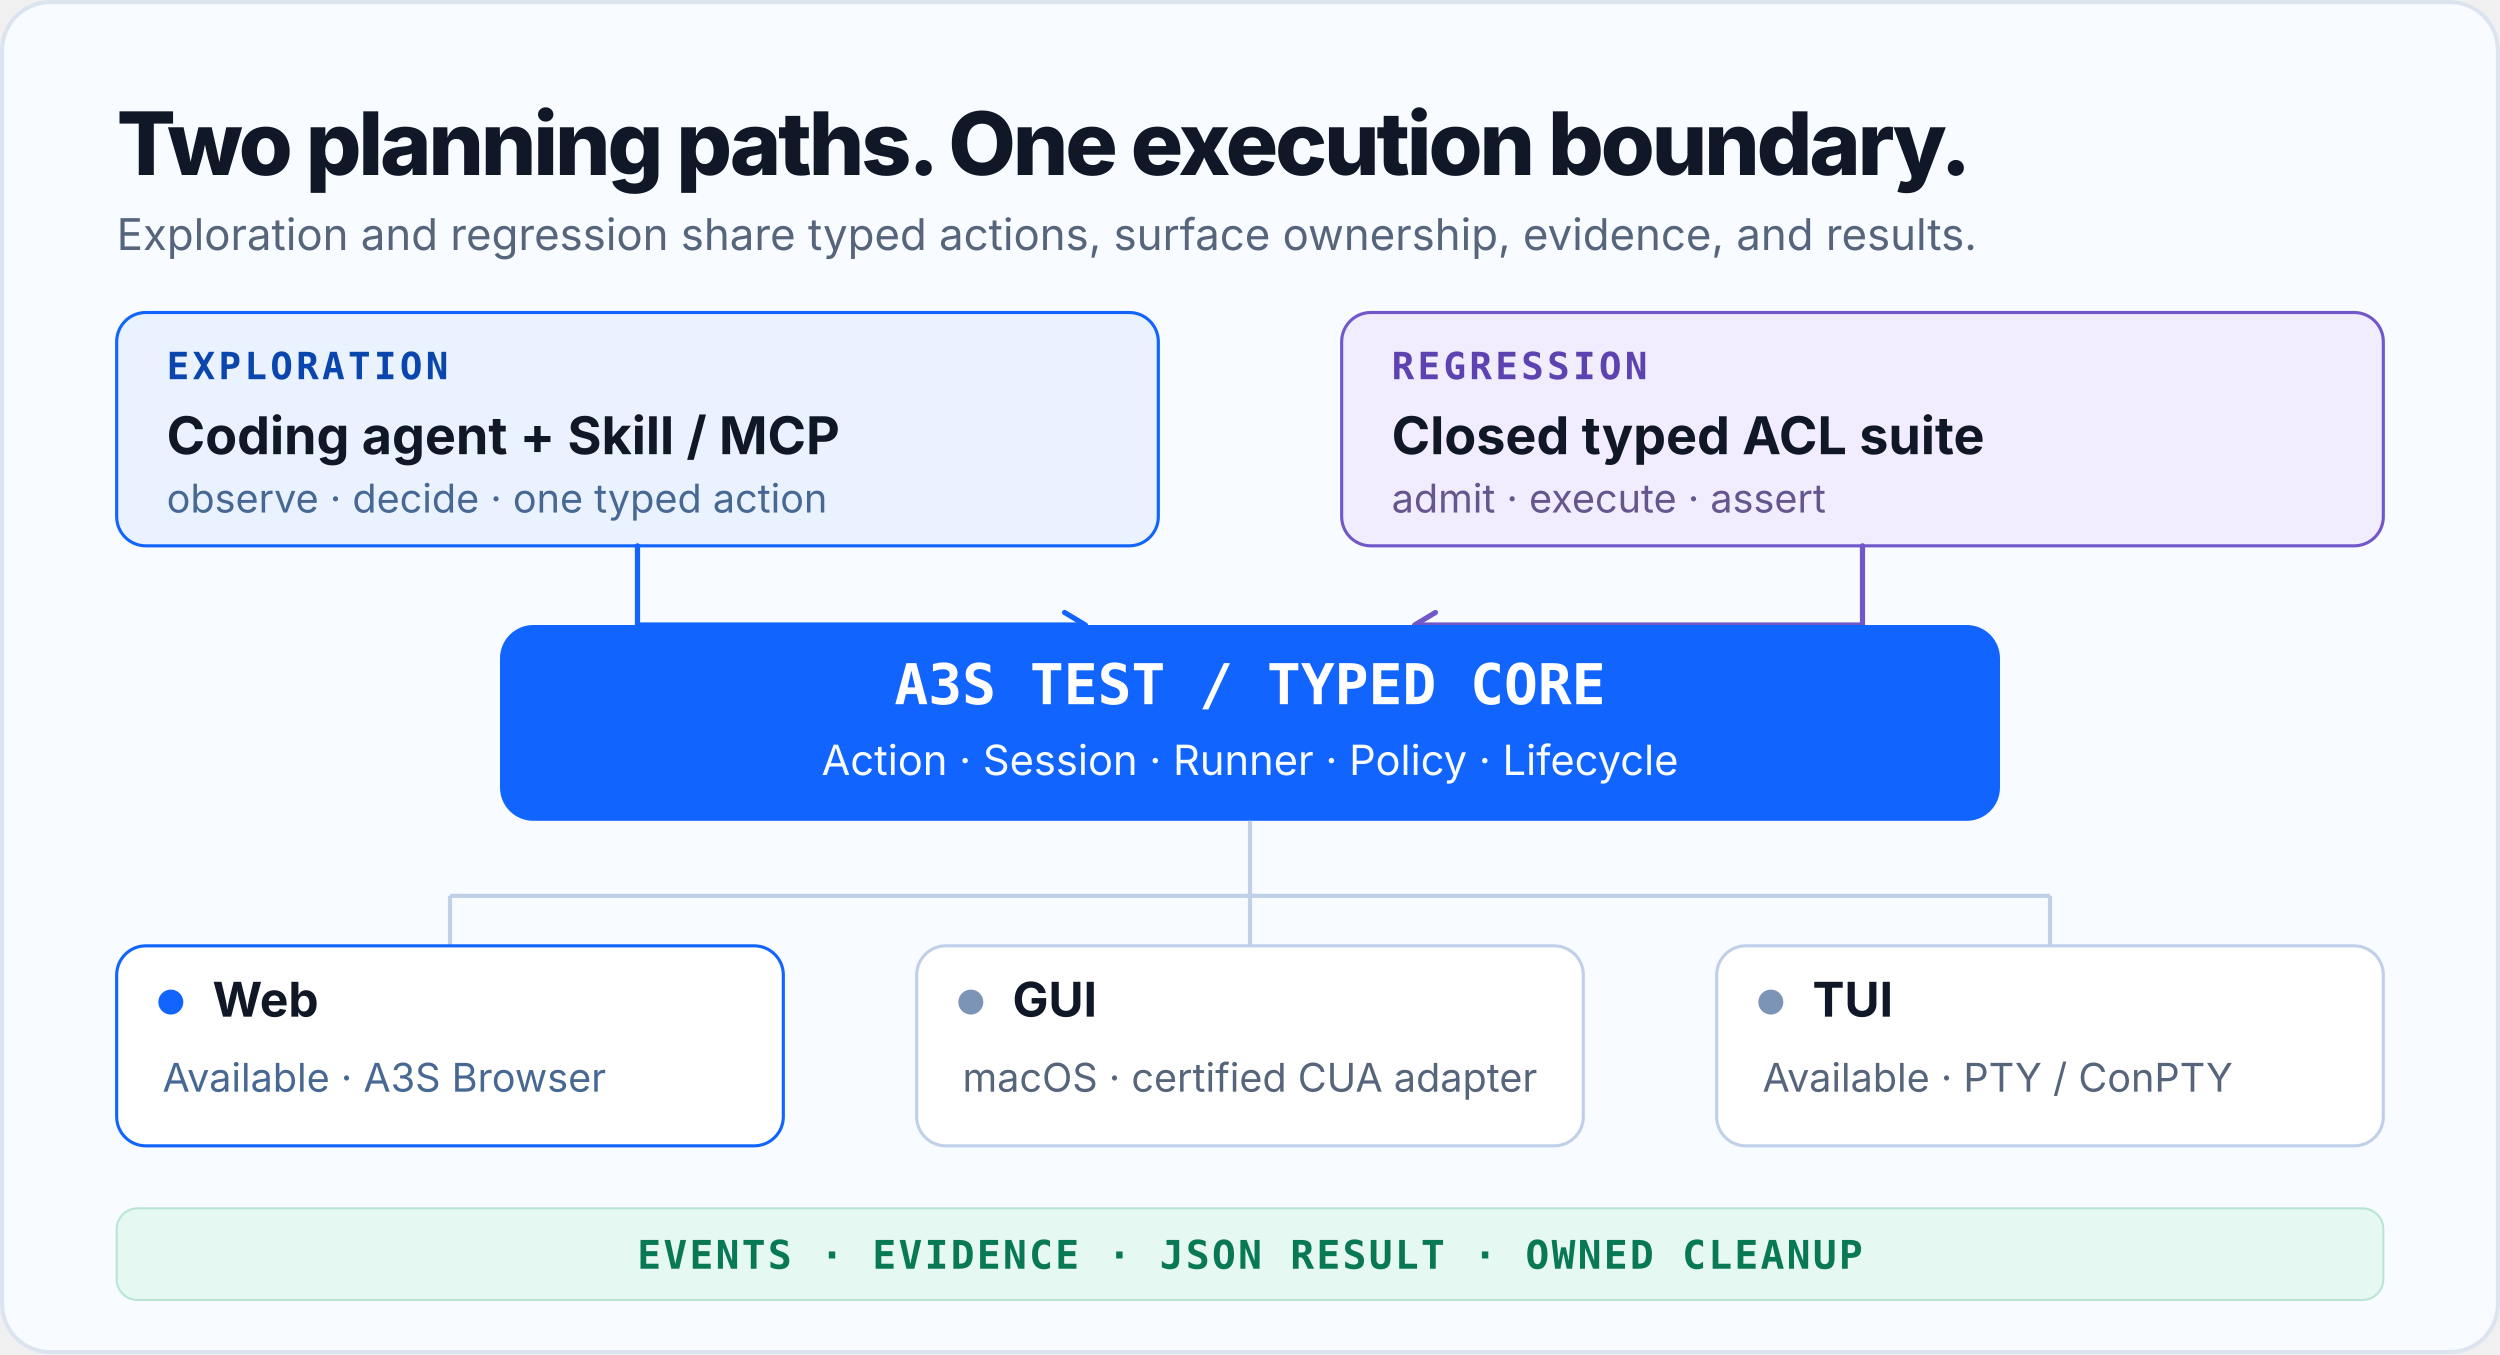
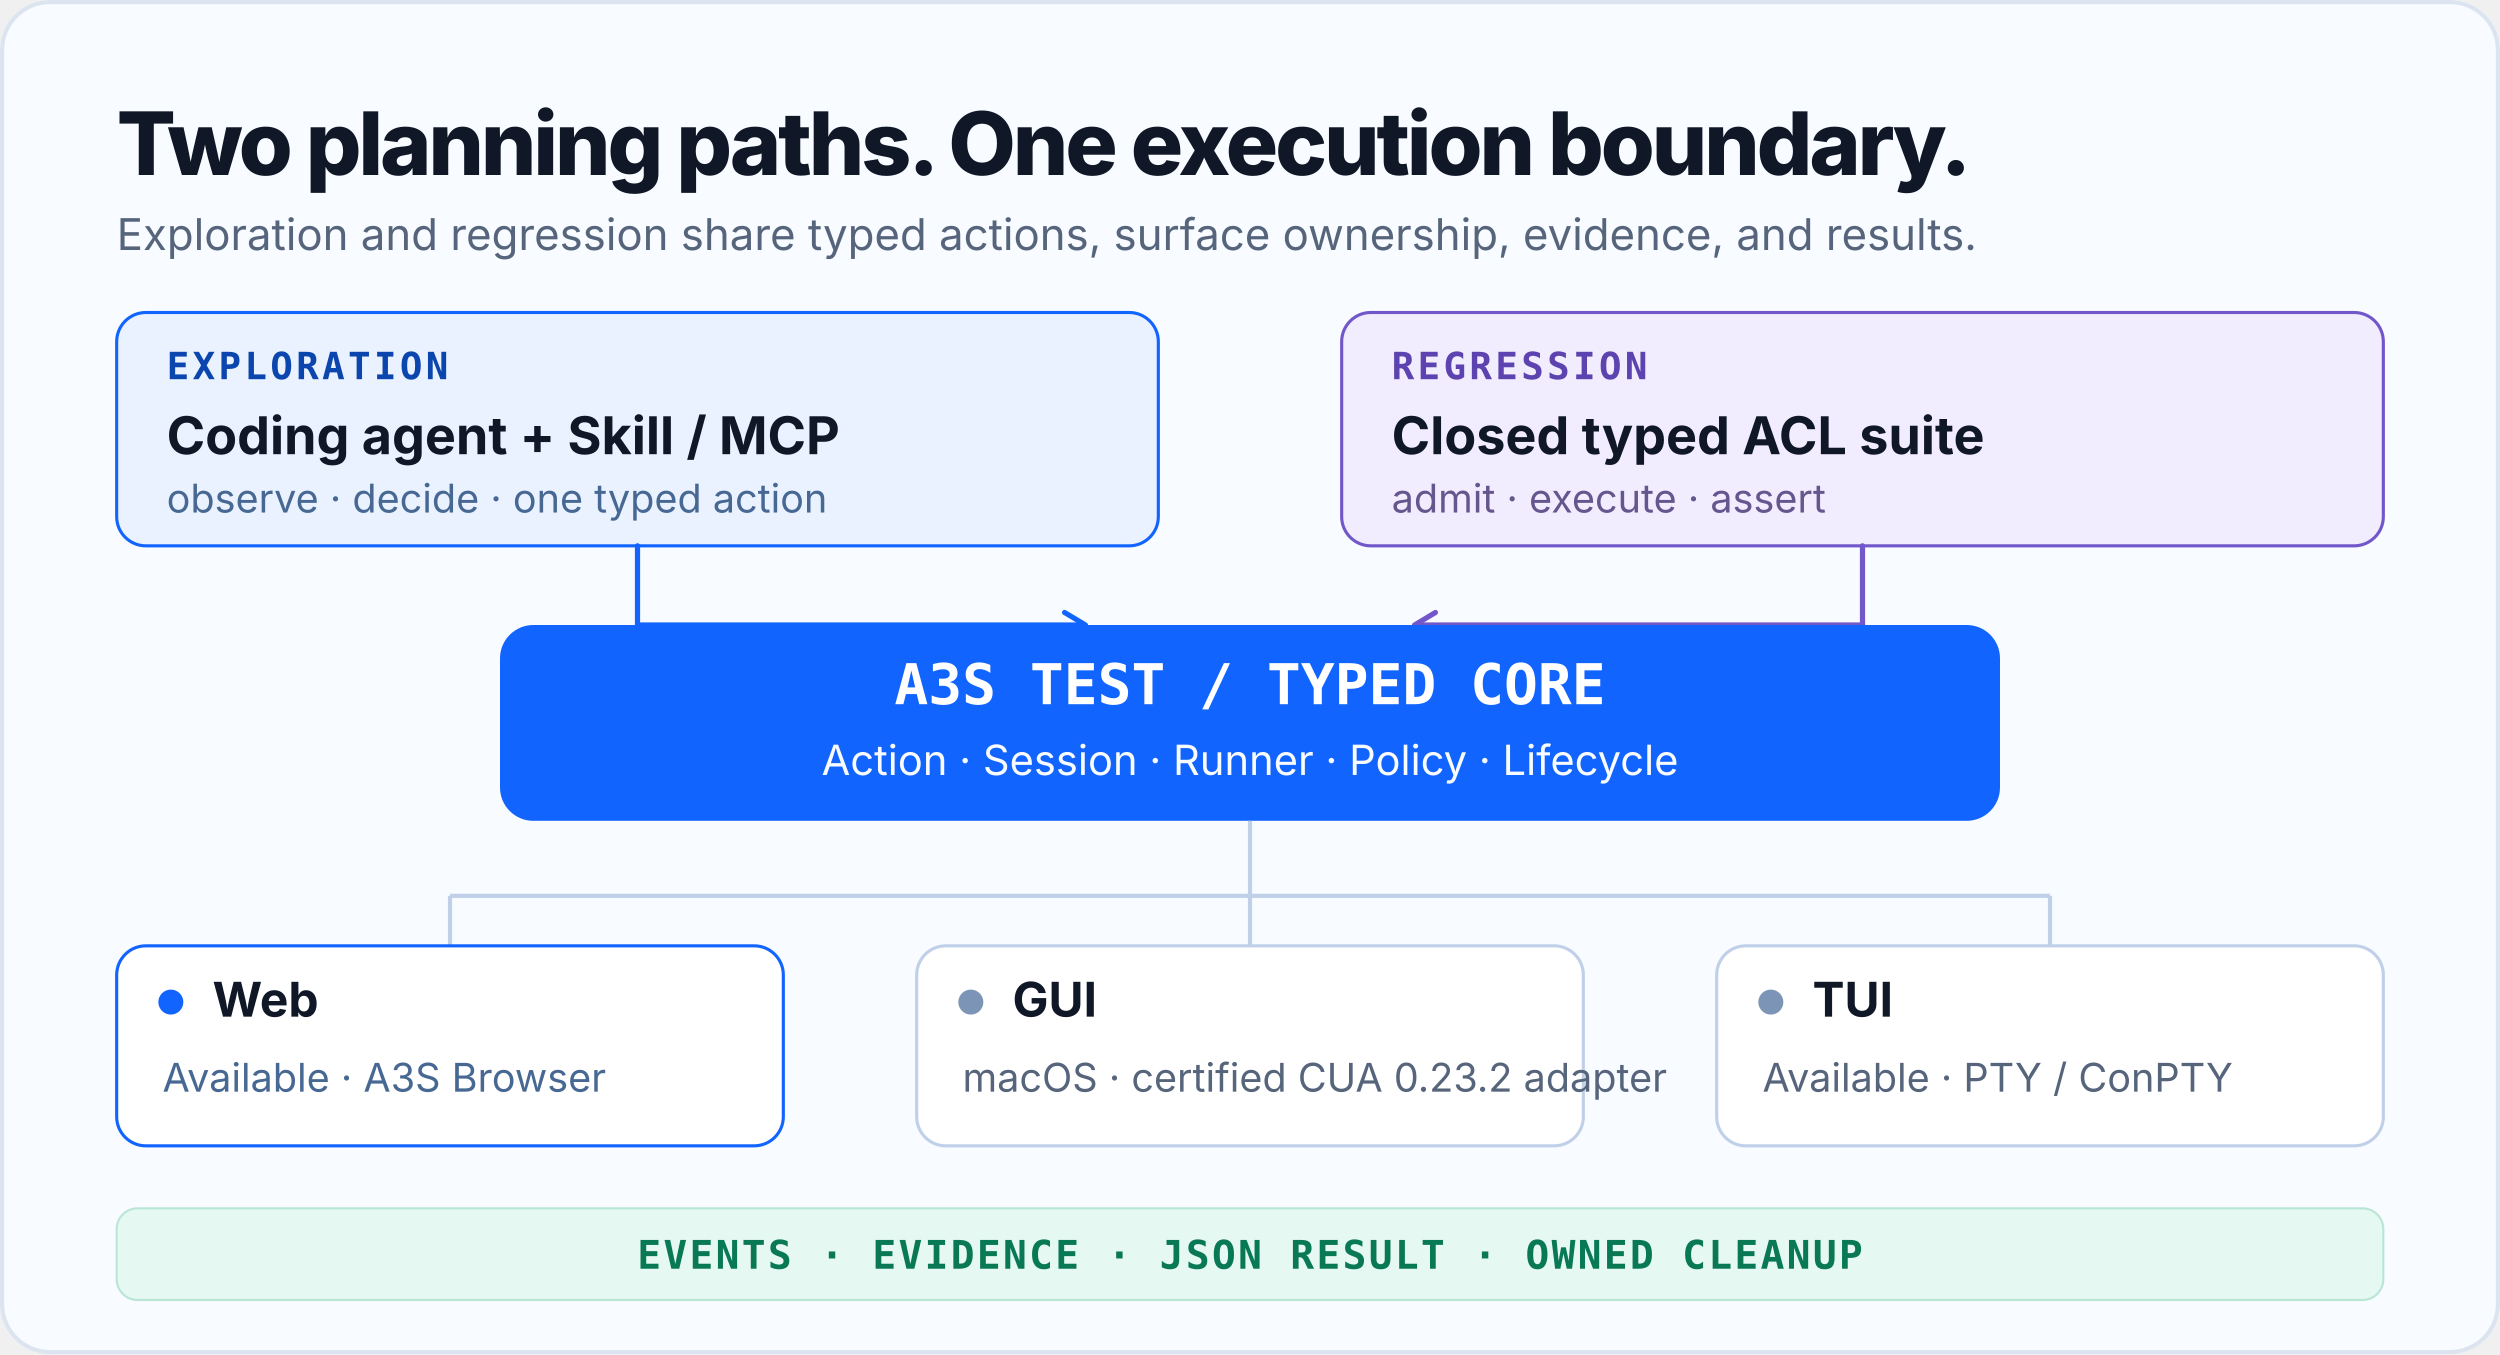
<svg xmlns="http://www.w3.org/2000/svg" width="1200" height="650" viewBox="0 0 1200 650" role="img" aria-labelledby="title desc">
  <rect width="1200" height="650" rx="24" fill="#f8fbff" />
  <rect x="1" y="1" width="1198" height="648" rx="23" fill="none" stroke="#dce4f0" stroke-width="2" />
  <g transform="translate(56 44)" font-family="ui-sans-serif,system-ui,-apple-system,'Segoe UI',sans-serif">
    <text x="0" y="40" fill="#101827" font-size="42" font-weight="760" letter-spacing="-1.5">Two planning paths. One execution boundary.</text>
    <text x="0" y="76" fill="#56657b" font-size="21">Exploration and regression share typed actions, surface ownership, evidence, and results.</text>
  </g>
  <g font-family="ui-sans-serif,system-ui,-apple-system,'Segoe UI',sans-serif">
    <g transform="translate(56 150)">
      <rect width="500" height="112" rx="14" fill="#eaf2ff" stroke="#1264ff" stroke-width="1.5" />
      <text x="24" y="32" fill="#0a46ad" font-size="18" font-weight="750" letter-spacing="1.6" font-family="ui-monospace,SFMono-Regular,Menlo,Consolas,monospace">EXPLORATION</text>
      <text x="24" y="68" fill="#101827" font-size="25" font-weight="740">Coding agent + Skill / MCP</text>
      <text x="24" y="96" fill="#476893" font-size="19">observe · decide · one typed action</text>
    </g>
    <g transform="translate(644 150)">
      <rect width="500" height="112" rx="14" fill="#f1edff" stroke="#7157c9" stroke-width="1.5" />
      <text x="24" y="32" fill="#5c43af" font-size="18" font-weight="750" letter-spacing="1.6" font-family="ui-monospace,SFMono-Regular,Menlo,Consolas,monospace">REGRESSION</text>
      <text x="24" y="68" fill="#101827" font-size="25" font-weight="740">Closed typed ACL suite</text>
      <text x="24" y="96" fill="#65568d" font-size="19">admit · execute · assert</text>
    </g>
  </g>
  <g fill="none" stroke-linecap="round" stroke-linejoin="round">
    <path d="M306 262v38h214" stroke="#1264ff" stroke-width="2.5" />
    <path d="M894 262v38H680" stroke="#7157c9" stroke-width="2.5" />
    <path d="m511 294 10 6-10 6" stroke="#1264ff" stroke-width="2.5" />
    <path d="m689 294-10 6 10 6" stroke="#7157c9" stroke-width="2.5" />
  </g>
  <g transform="translate(240 300)">
    <rect width="720" height="94" rx="16" fill="#1264ff" />
    <text x="360" y="38" text-anchor="middle" fill="#ffffff" font-size="27" font-weight="800" font-family="ui-monospace,SFMono-Regular,Menlo,Consolas,monospace">A3S TEST / TYPED CORE</text>
    <text x="360" y="72" text-anchor="middle" fill="#f8fbff" font-size="20" font-family="ui-sans-serif,system-ui,-apple-system,'Segoe UI',sans-serif">Action · Session · Runner · Policy · Lifecycle</text>
  </g>
  <g fill="none" stroke="#bfd0e8" stroke-width="2">
    <path d="M600 394v36" />
    <path d="M216 430h768" />
    <path d="M216 430v24M600 430v24M984 430v24" />
  </g>
  <g font-family="ui-sans-serif,system-ui,-apple-system,'Segoe UI',sans-serif">
    <g transform="translate(56 454)">
      <rect width="320" height="96" rx="14" fill="#ffffff" stroke="#1264ff" stroke-width="1.5" />
      <circle cx="26" cy="27" r="6" fill="#1264ff" />
      <text x="46" y="34" fill="#101827" font-size="23" font-weight="750">Web</text>
      <text x="22" y="70" fill="#476893" font-size="19">Available · A3S Browser</text>
    </g>
    <g transform="translate(440 454)">
      <rect width="320" height="96" rx="14" fill="#ffffff" stroke="#bfd0e8" stroke-width="1.5" />
      <circle cx="26" cy="27" r="6" fill="#7c94b6" />
      <text x="46" y="34" fill="#101827" font-size="23" font-weight="750">GUI</text>
-       <text x="22" y="70" fill="#56657b" font-size="19">macOS · certified CUA adapter</text>
+       <text x="22" y="70" fill="#56657b" font-size="19">macOS · certified CUA 0.23.2 adapter</text>
    </g>
    <g transform="translate(824 454)">
      <rect width="320" height="96" rx="14" fill="#ffffff" stroke="#bfd0e8" stroke-width="1.5" />
      <circle cx="26" cy="27" r="6" fill="#7c94b6" />
      <text x="46" y="34" fill="#101827" font-size="23" font-weight="750">TUI</text>
      <text x="22" y="70" fill="#56657b" font-size="19">Available · PTY / ConPTY</text>
    </g>
  </g>
  <g transform="translate(56 580)">
    <rect width="1088" height="44" rx="10" fill="#e5f8f1" stroke="#b9e5d4" />
    <text x="544" y="29" text-anchor="middle" fill="#087855" font-size="19" font-weight="700" letter-spacing="1.1" font-family="ui-monospace,SFMono-Regular,Menlo,Consolas,monospace">EVENTS · EVIDENCE · JSON RESULT · OWNED CLEANUP</text>
  </g>
</svg>
